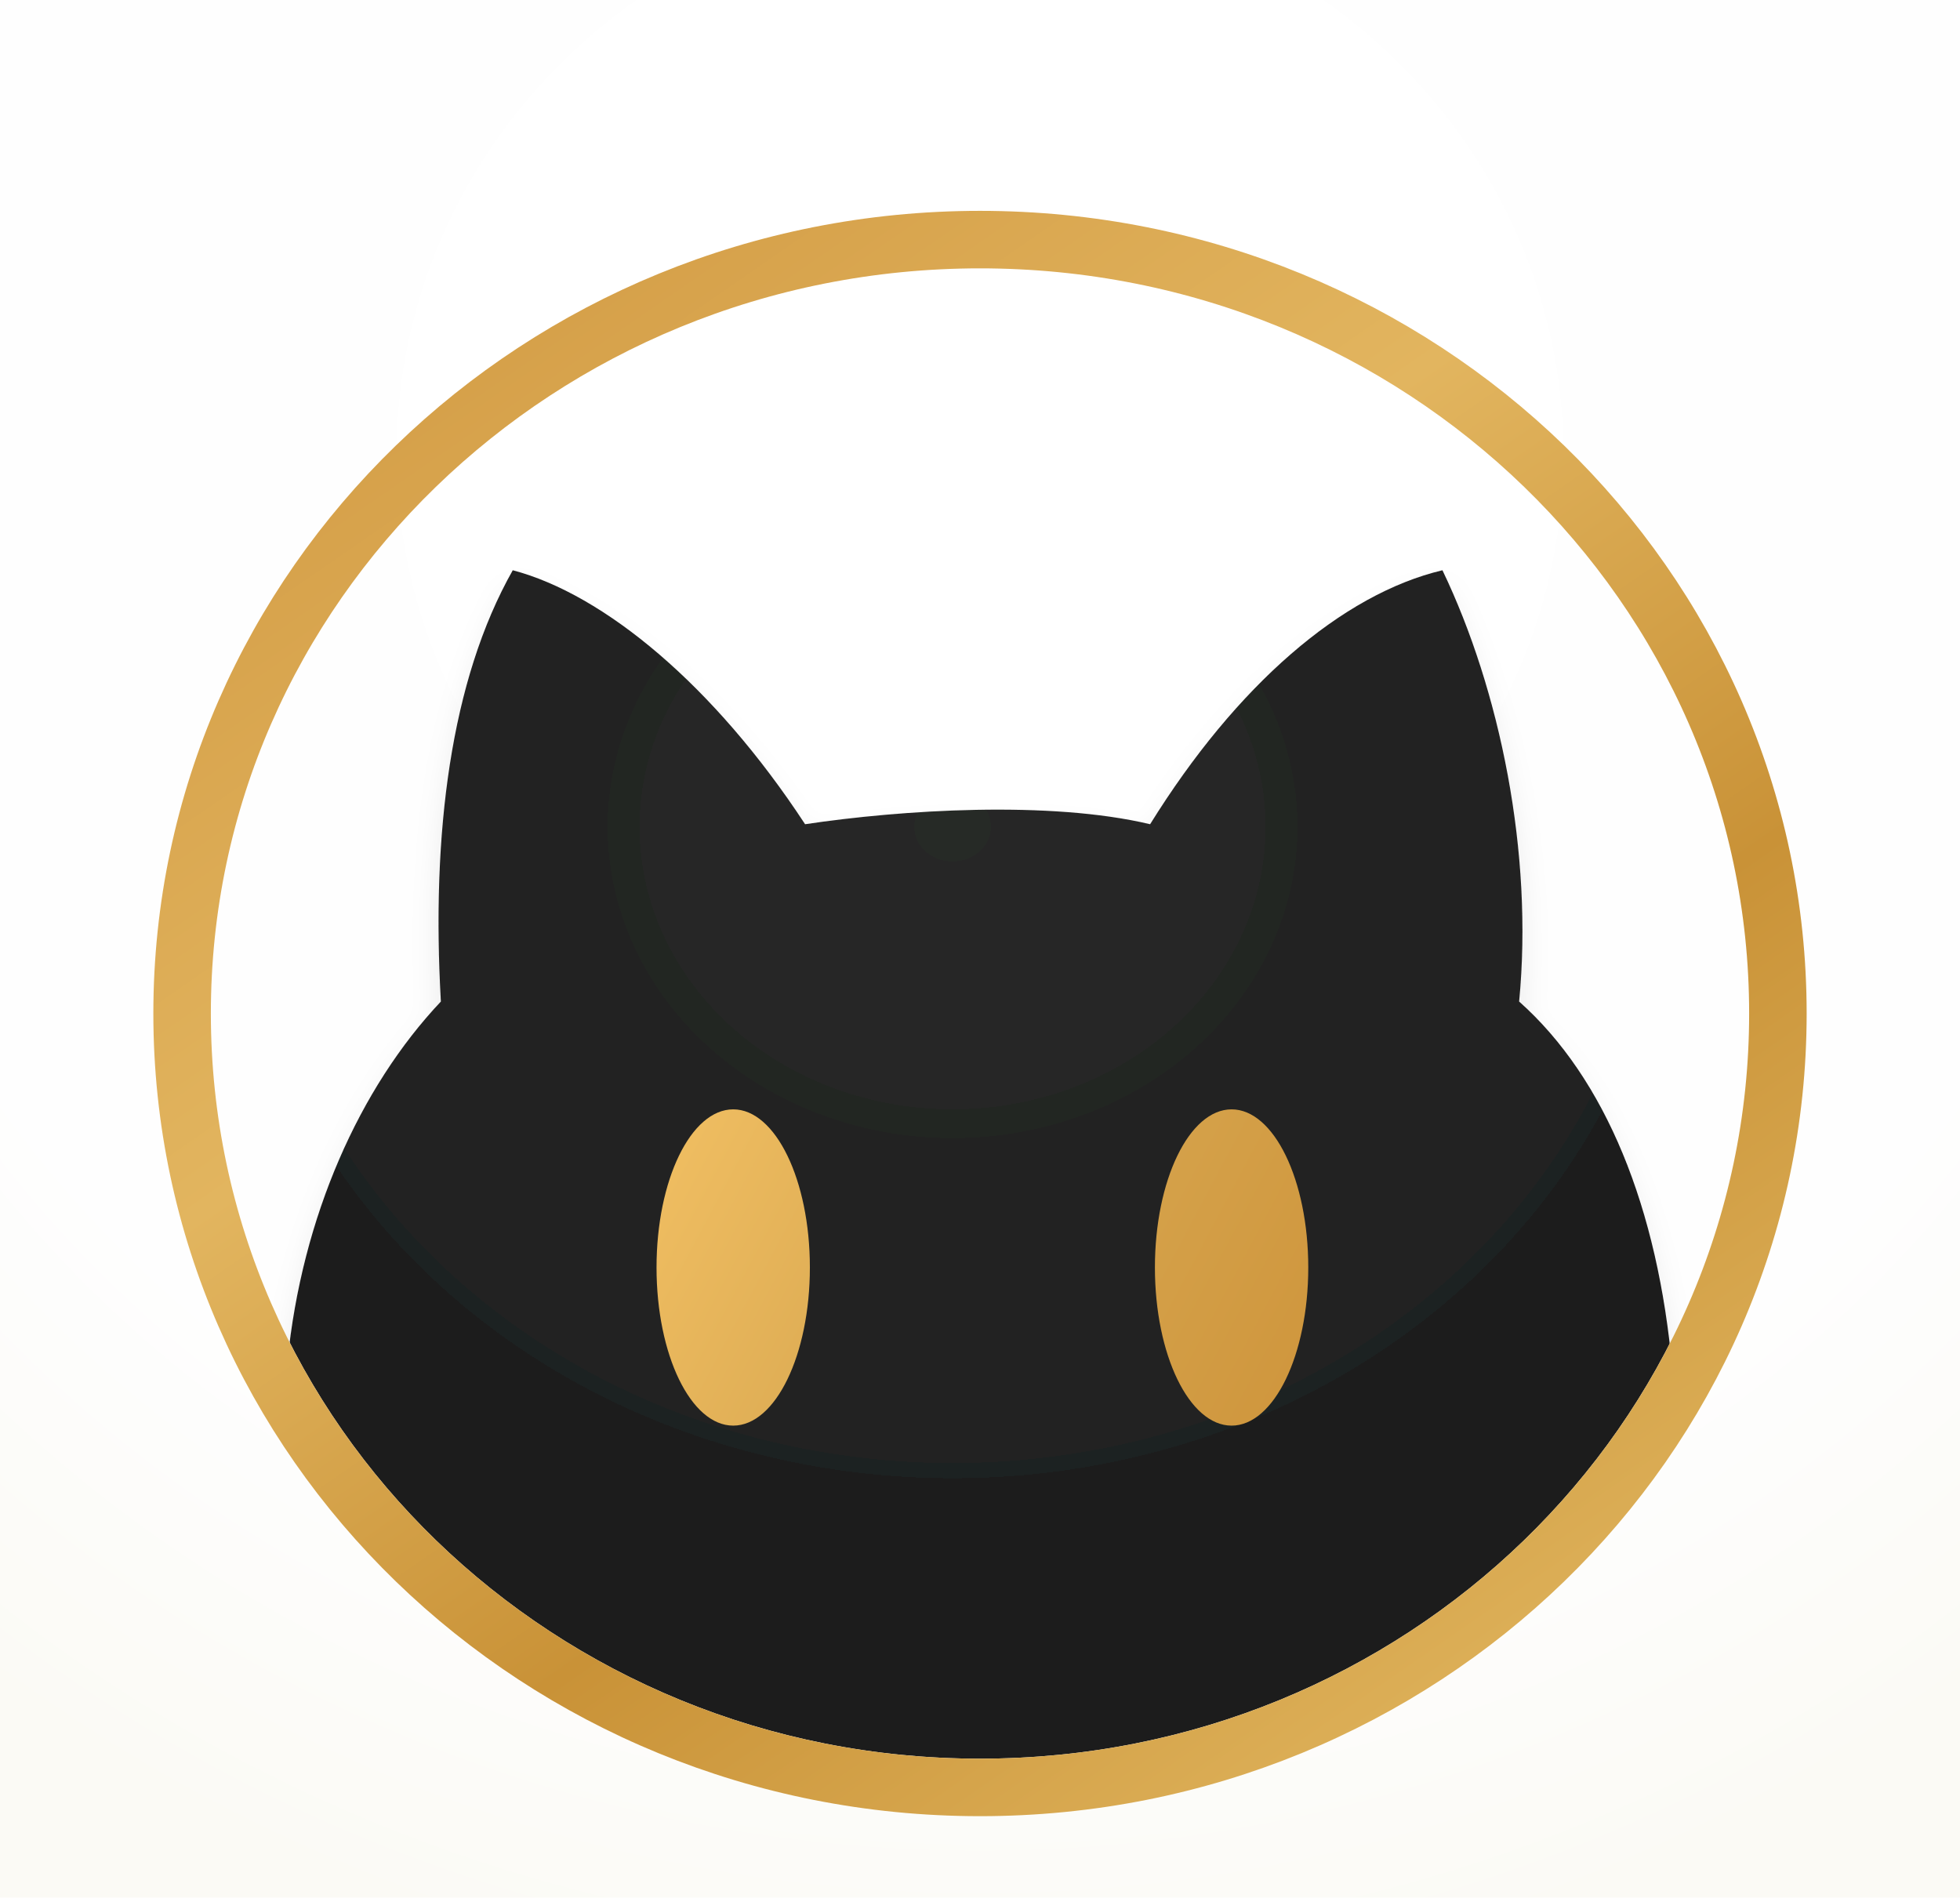
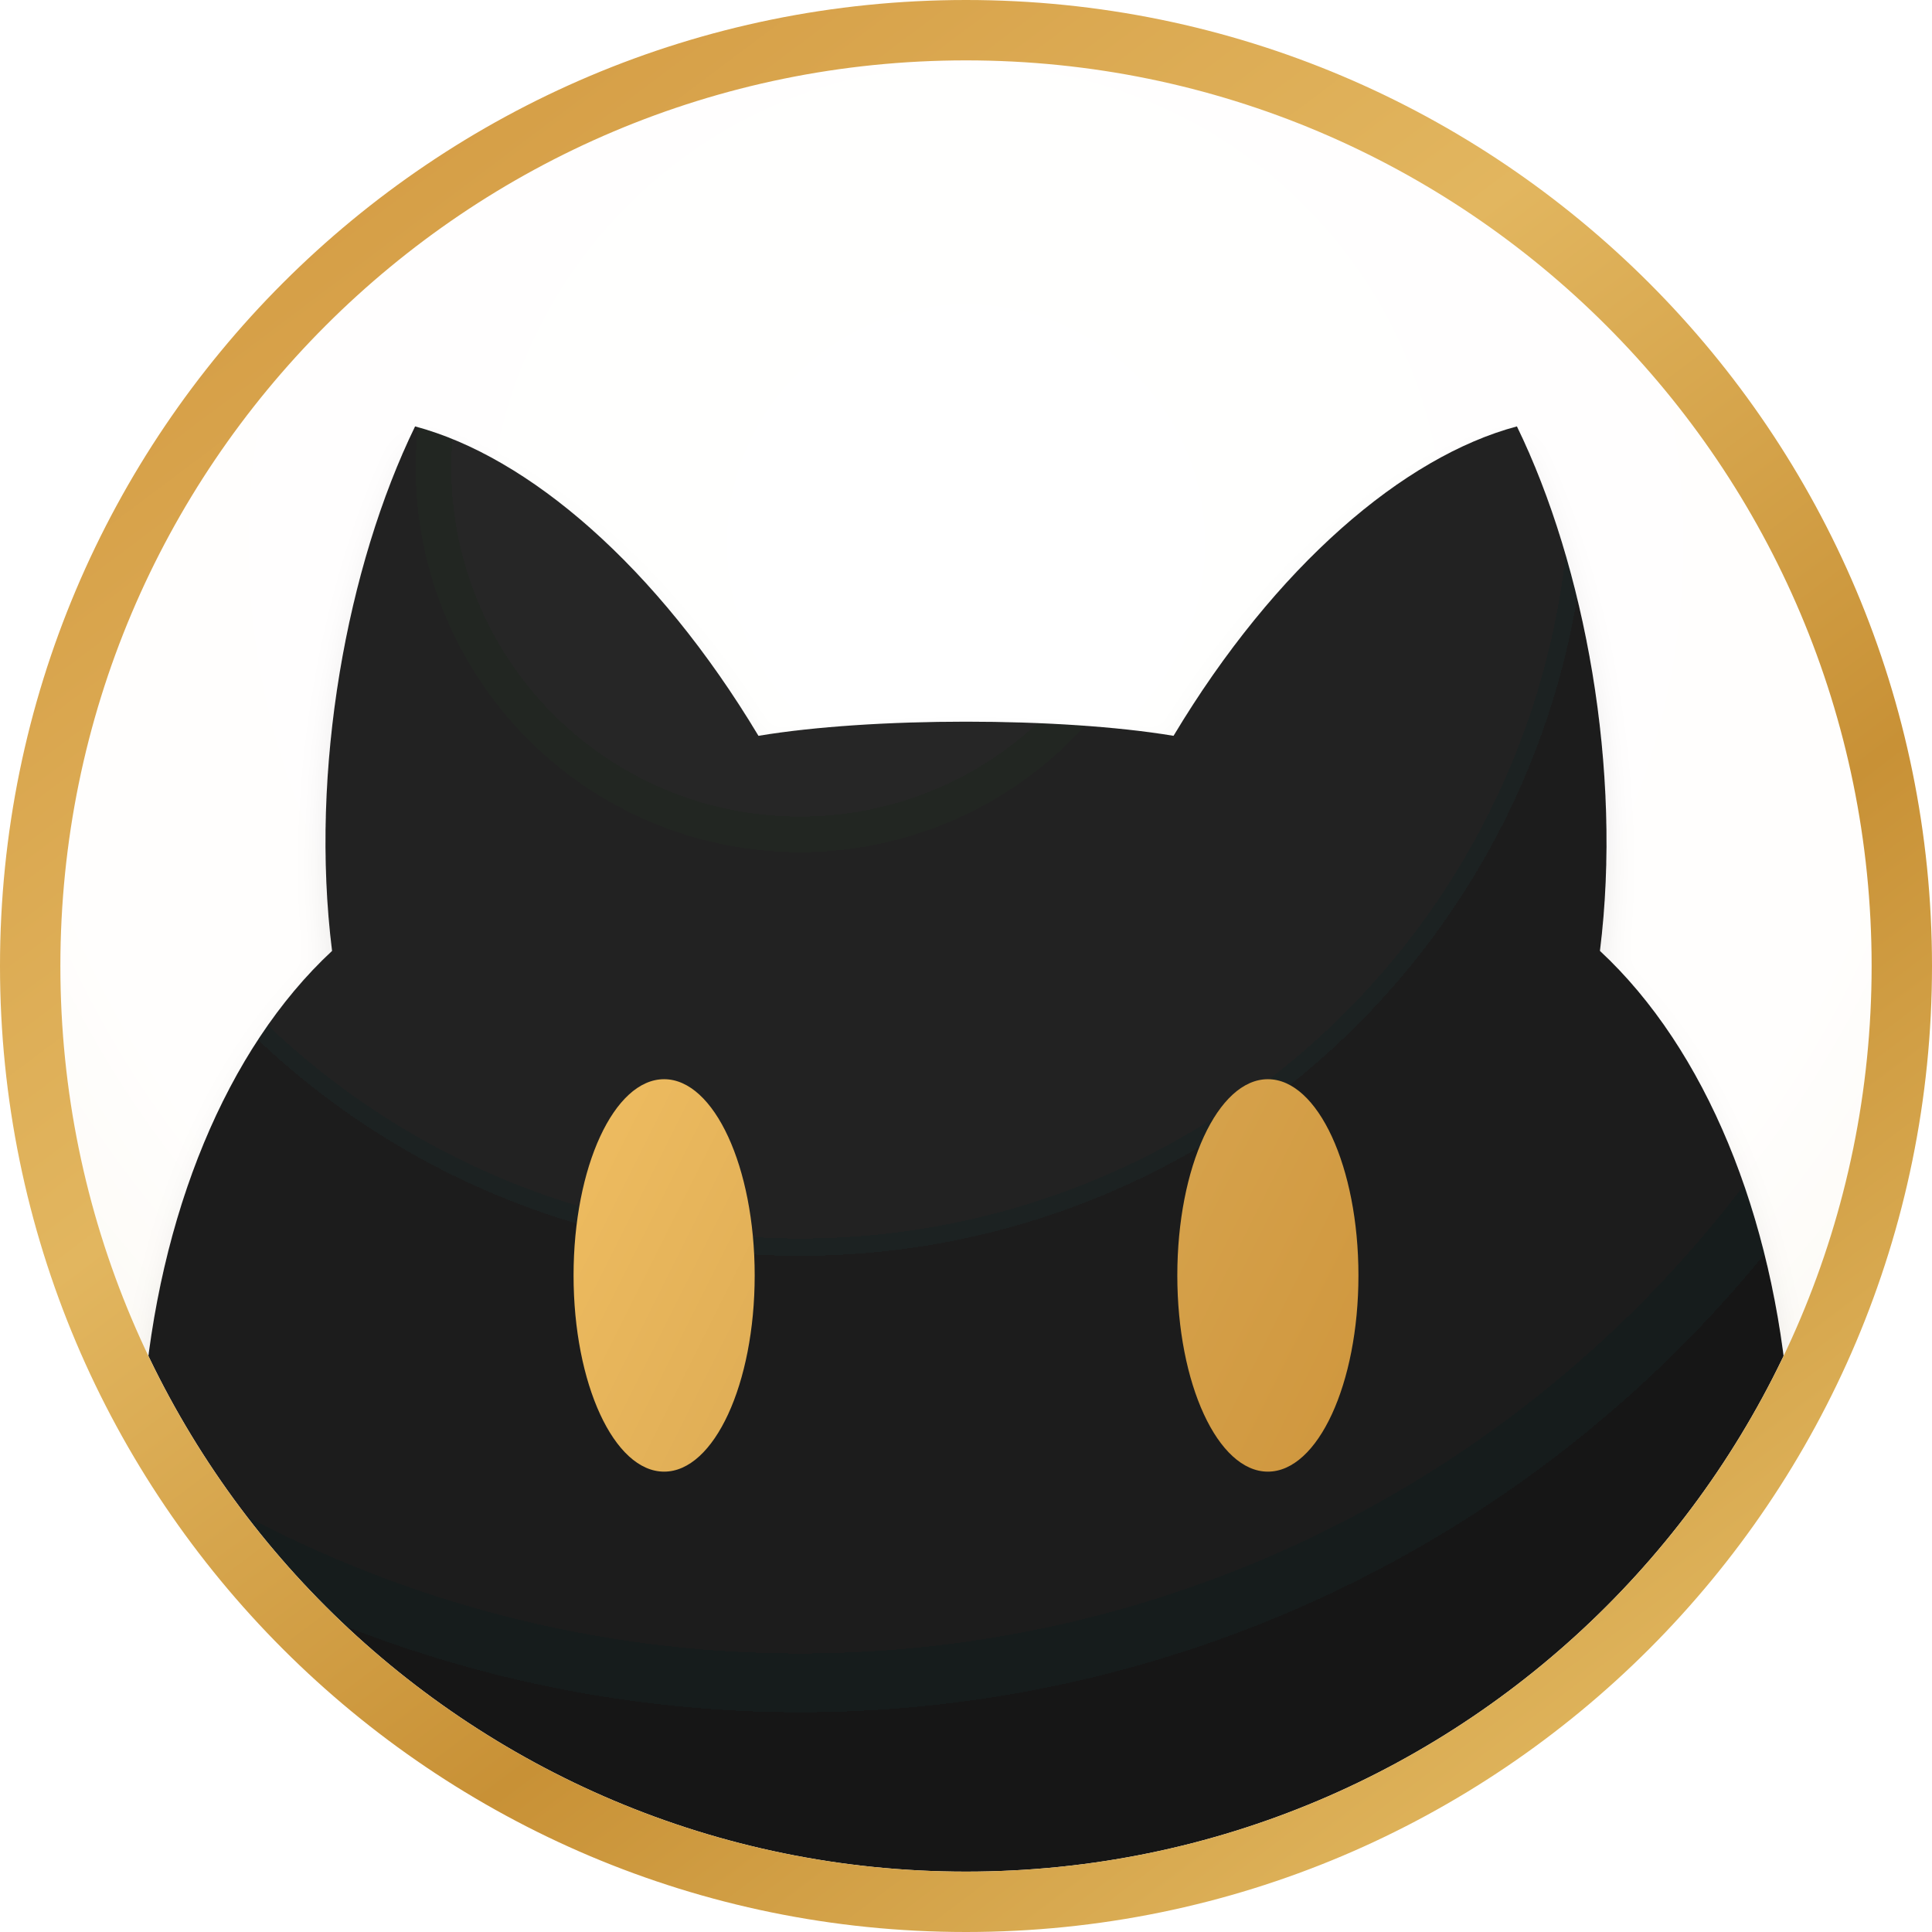
- <svg xmlns="http://www.w3.org/2000/svg" width="409" height="396" viewBox="0 0 409 396" role="img" aria-labelledby="title desc">
+ <svg xmlns="http://www.w3.org/2000/svg" width="512" height="512" viewBox="-256 -256 512 512" role="img" aria-labelledby="title desc">
  <defs>
-     <radialGradient id="background" cx="50%" cy="24%" r="82%">
+     <radialGradient id="paper" cx="0" cy="-112" r="352" gradientUnits="userSpaceOnUse">
      <stop offset="0%" stop-color="#ffffff" />
-       <stop offset="72%" stop-color="#fefefe" />
-       <stop offset="100%" stop-color="#fbfaf5" />
+       <stop offset="72%" stop-color="#fffefd" />
+       <stop offset="100%" stop-color="#fbf8f1" />
    </radialGradient>
-     <linearGradient id="ringGold" x1="88" y1="54" x2="312" y2="378" gradientUnits="userSpaceOnUse">
-       <stop offset="0%" stop-color="#d39c45" />
-       <stop offset="35%" stop-color="#e2b55f" />
-       <stop offset="66%" stop-color="#c99237" />
-       <stop offset="100%" stop-color="#e1b65f" />
+     <linearGradient id="ringGold" x1="-168" y1="-224" x2="168" y2="224" gradientUnits="userSpaceOnUse">
+       <stop offset="0%" stop-color="#d49c44" />
+       <stop offset="36%" stop-color="#e2b65f" />
+       <stop offset="68%" stop-color="#c89136" />
+       <stop offset="100%" stop-color="#e1b75f" />
    </linearGradient>
-     <linearGradient id="eyeGold" x1="144" y1="232" x2="268" y2="298" gradientUnits="userSpaceOnUse">
+     <linearGradient id="eyeGold" x1="-104" y1="32" x2="104" y2="136" gradientUnits="userSpaceOnUse">
      <stop offset="0%" stop-color="#efbd61" />
-       <stop offset="50%" stop-color="#d7a64f" />
+       <stop offset="52%" stop-color="#d8a650" />
      <stop offset="100%" stop-color="#cf963d" />
    </linearGradient>
-     <radialGradient id="catBlack" cx="48%" cy="20%" r="92%">
+     <radialGradient id="catBlack" cx="-44" cy="-132" r="360" gradientUnits="userSpaceOnUse">
      <stop offset="0%" stop-color="#282928" />
-       <stop offset="42%" stop-color="#222222" />
+       <stop offset="44%" stop-color="#222222" />
      <stop offset="100%" stop-color="#171818" />
    </radialGradient>
-     <clipPath id="roundCutout">
-       <ellipse cx="204.5" cy="211.5" rx="160.5" ry="155.5" />
+     <clipPath id="innerWindow">
+       <circle cx="0" cy="0" r="240" />
    </clipPath>
-     <filter id="catSoftness" x="-10%" y="-10%" width="120%" height="120%">
-       <feDropShadow dx="0" dy="4" stdDeviation="3" flood-color="#000000" flood-opacity="0.08" />
+     <filter id="catSoftness" x="-256" y="-256" width="512" height="512" filterUnits="userSpaceOnUse">
+       <feDropShadow dx="0" dy="6" stdDeviation="4" flood-color="#000000" flood-opacity="0.08" />
    </filter>
  </defs>
-   <rect width="409" height="396" fill="url(#background)" />
-   <g clip-path="url(#roundCutout)">
-     <path fill="url(#catBlack)" filter="url(#catSoftness)" d="M107 119          C126 124 149 143 168 172          C188 169 219 167 240 172          C258 143 280 124 301 119          C313 144 320 178 317 209          C335 225 346 252 349 286          C356 346 302 383 205 383          C108 383 54 347 60 284          C63 254 75 227 92 209          C90 174 94 142 107 119Z" />
-     <ellipse cx="153" cy="264.5" rx="16" ry="33" fill="url(#eyeGold)" />
-     <ellipse cx="257" cy="264.5" rx="16" ry="33" fill="url(#eyeGold)" />
+   <circle cx="0" cy="0" r="240" fill="url(#paper)" />
+   <g clip-path="url(#innerWindow)">
+     <path fill="url(#catBlack)" filter="url(#catSoftness)" d="M-146-143          C-116-135-82-106-55-61          C-25-66 25-66 55-61          C82-106 116-135 146-143          C164-106 174-52 168-4          C196 22 214 66 218 116          C226 208 145 264 0 264          C-145 264-226 208-218 116          C-214 66-196 22-168-4          C-174-52-164-106-146-143Z" />
+     <ellipse cx="-80" cy="82" rx="24" ry="52" fill="url(#eyeGold)" />
+     <ellipse cx="80" cy="82" rx="24" ry="52" fill="url(#eyeGold)" />
  </g>
-   <ellipse cx="204.5" cy="211.5" rx="166.5" ry="161.5" fill="none" stroke="url(#ringGold)" stroke-width="12" />
+   <circle cx="0" cy="0" r="248" fill="none" stroke="url(#ringGold)" stroke-width="16" />
</svg>
